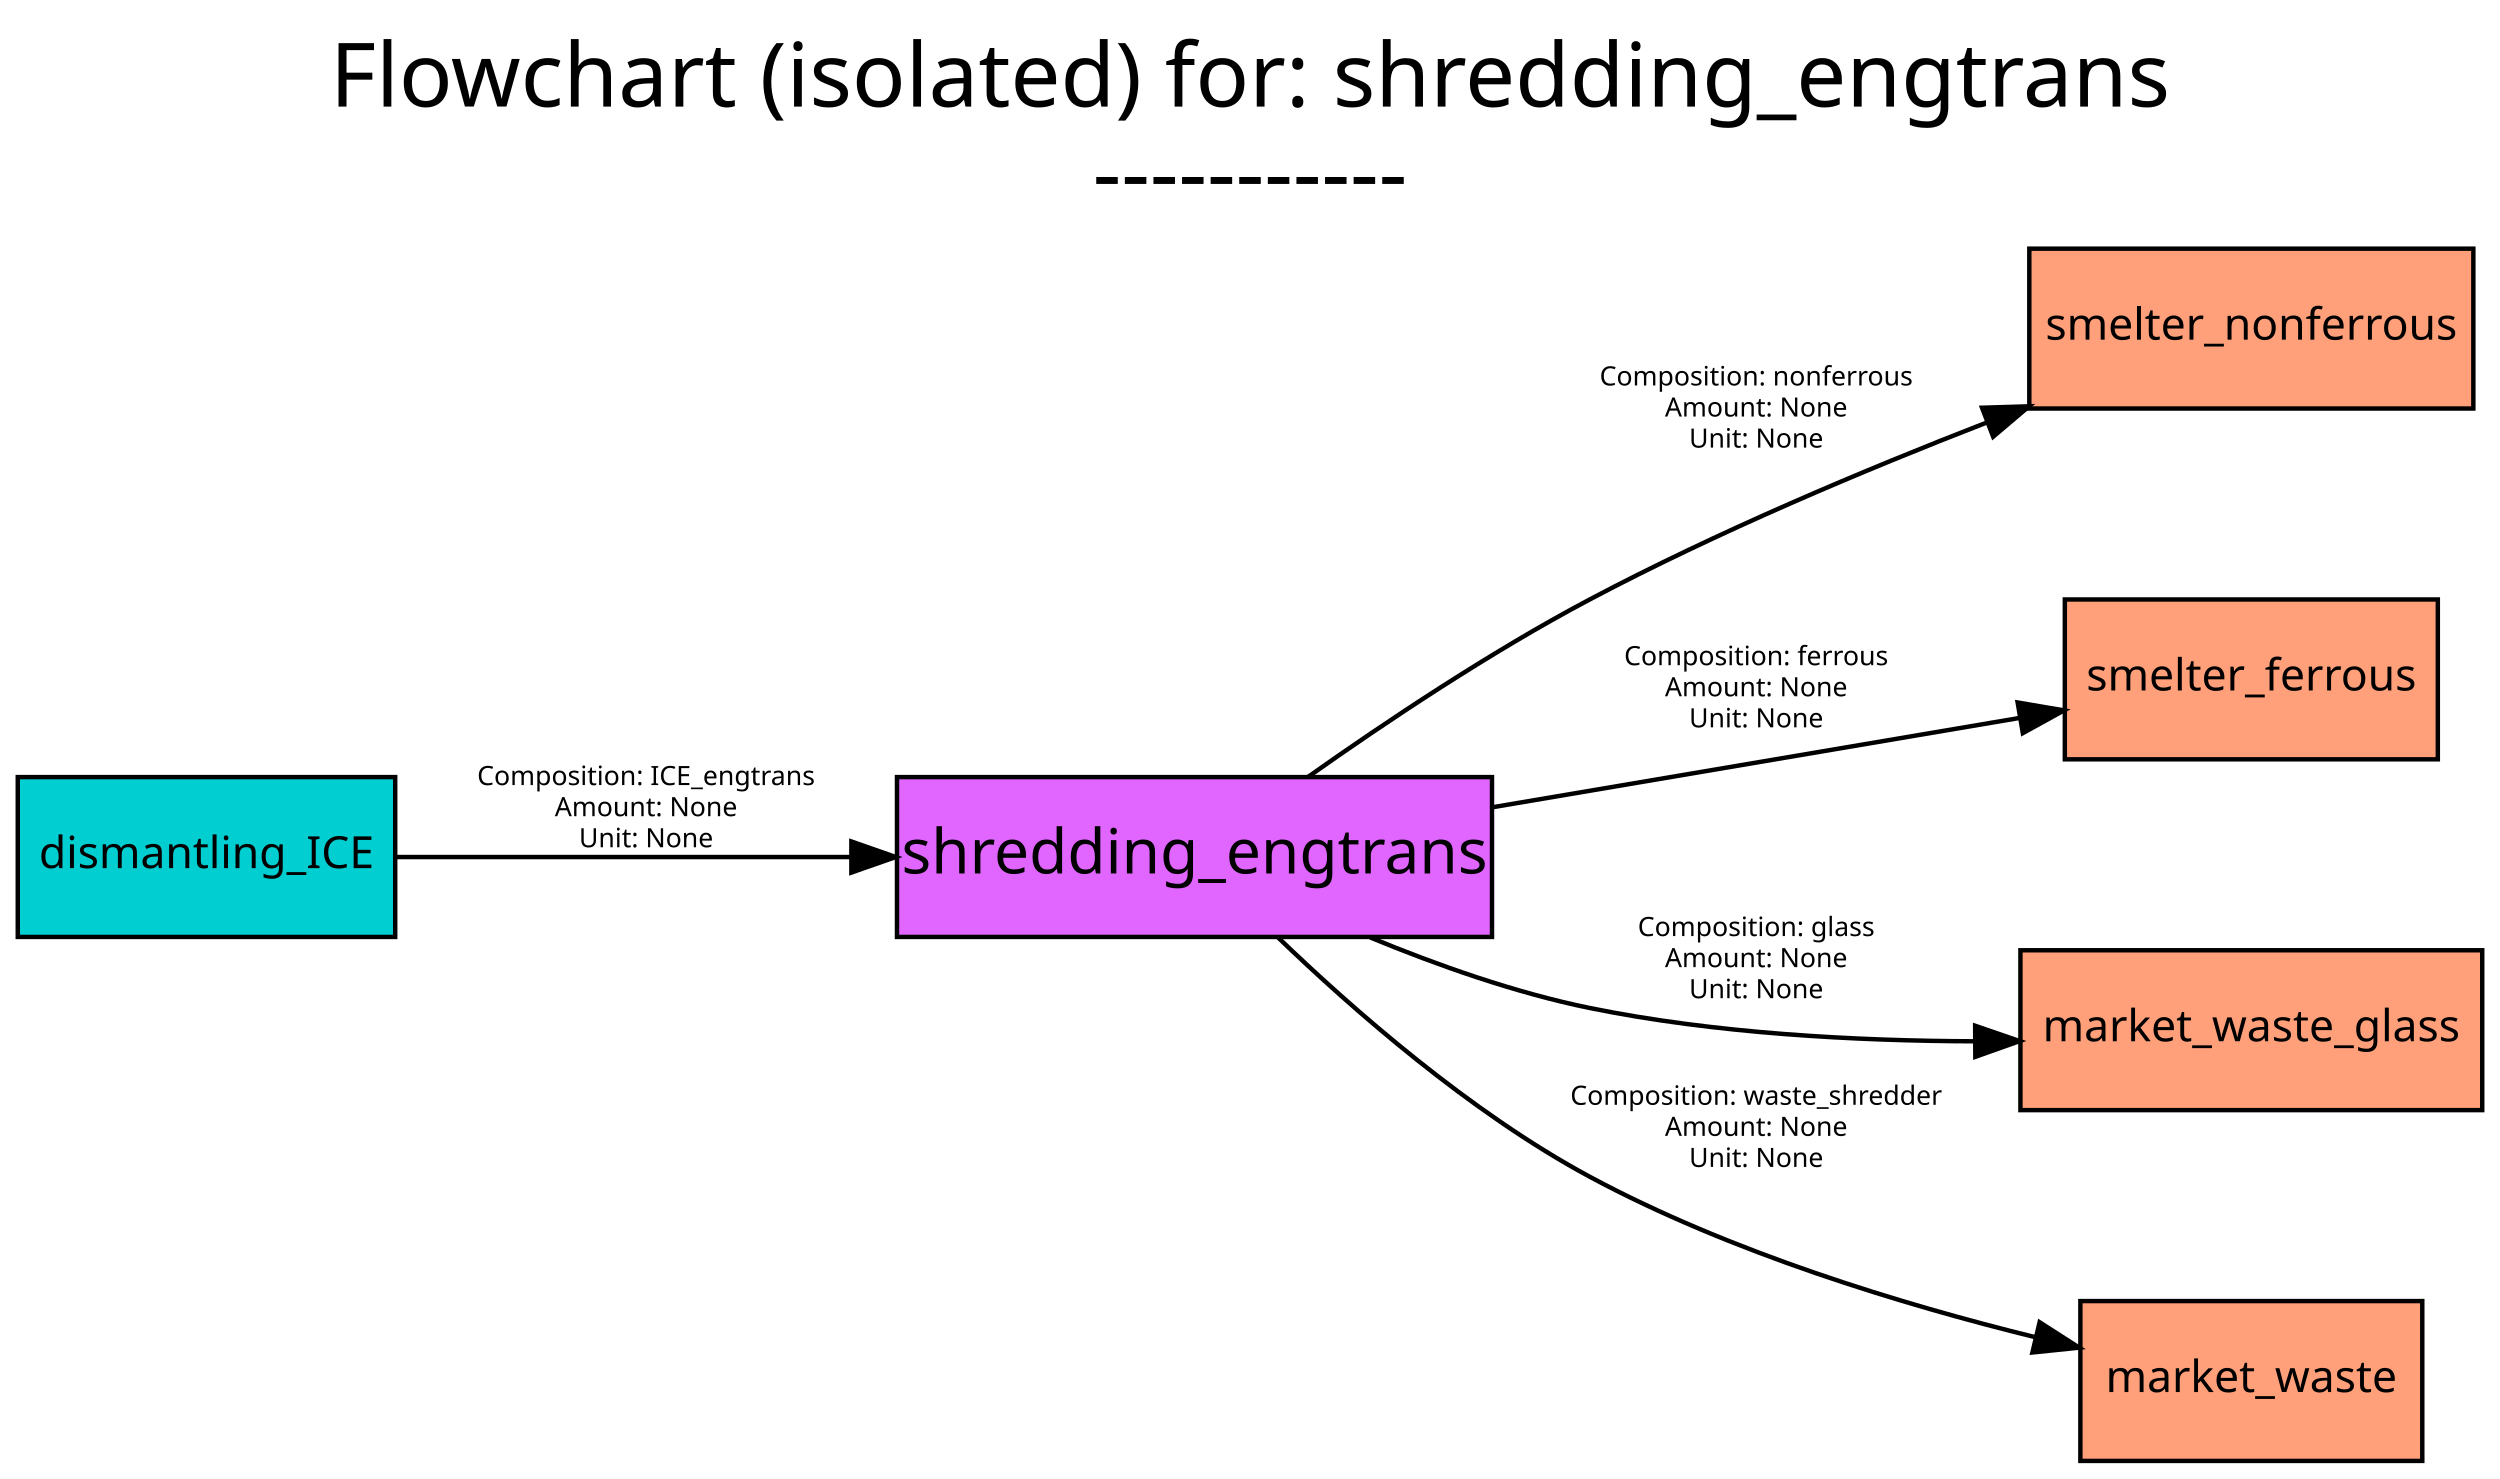
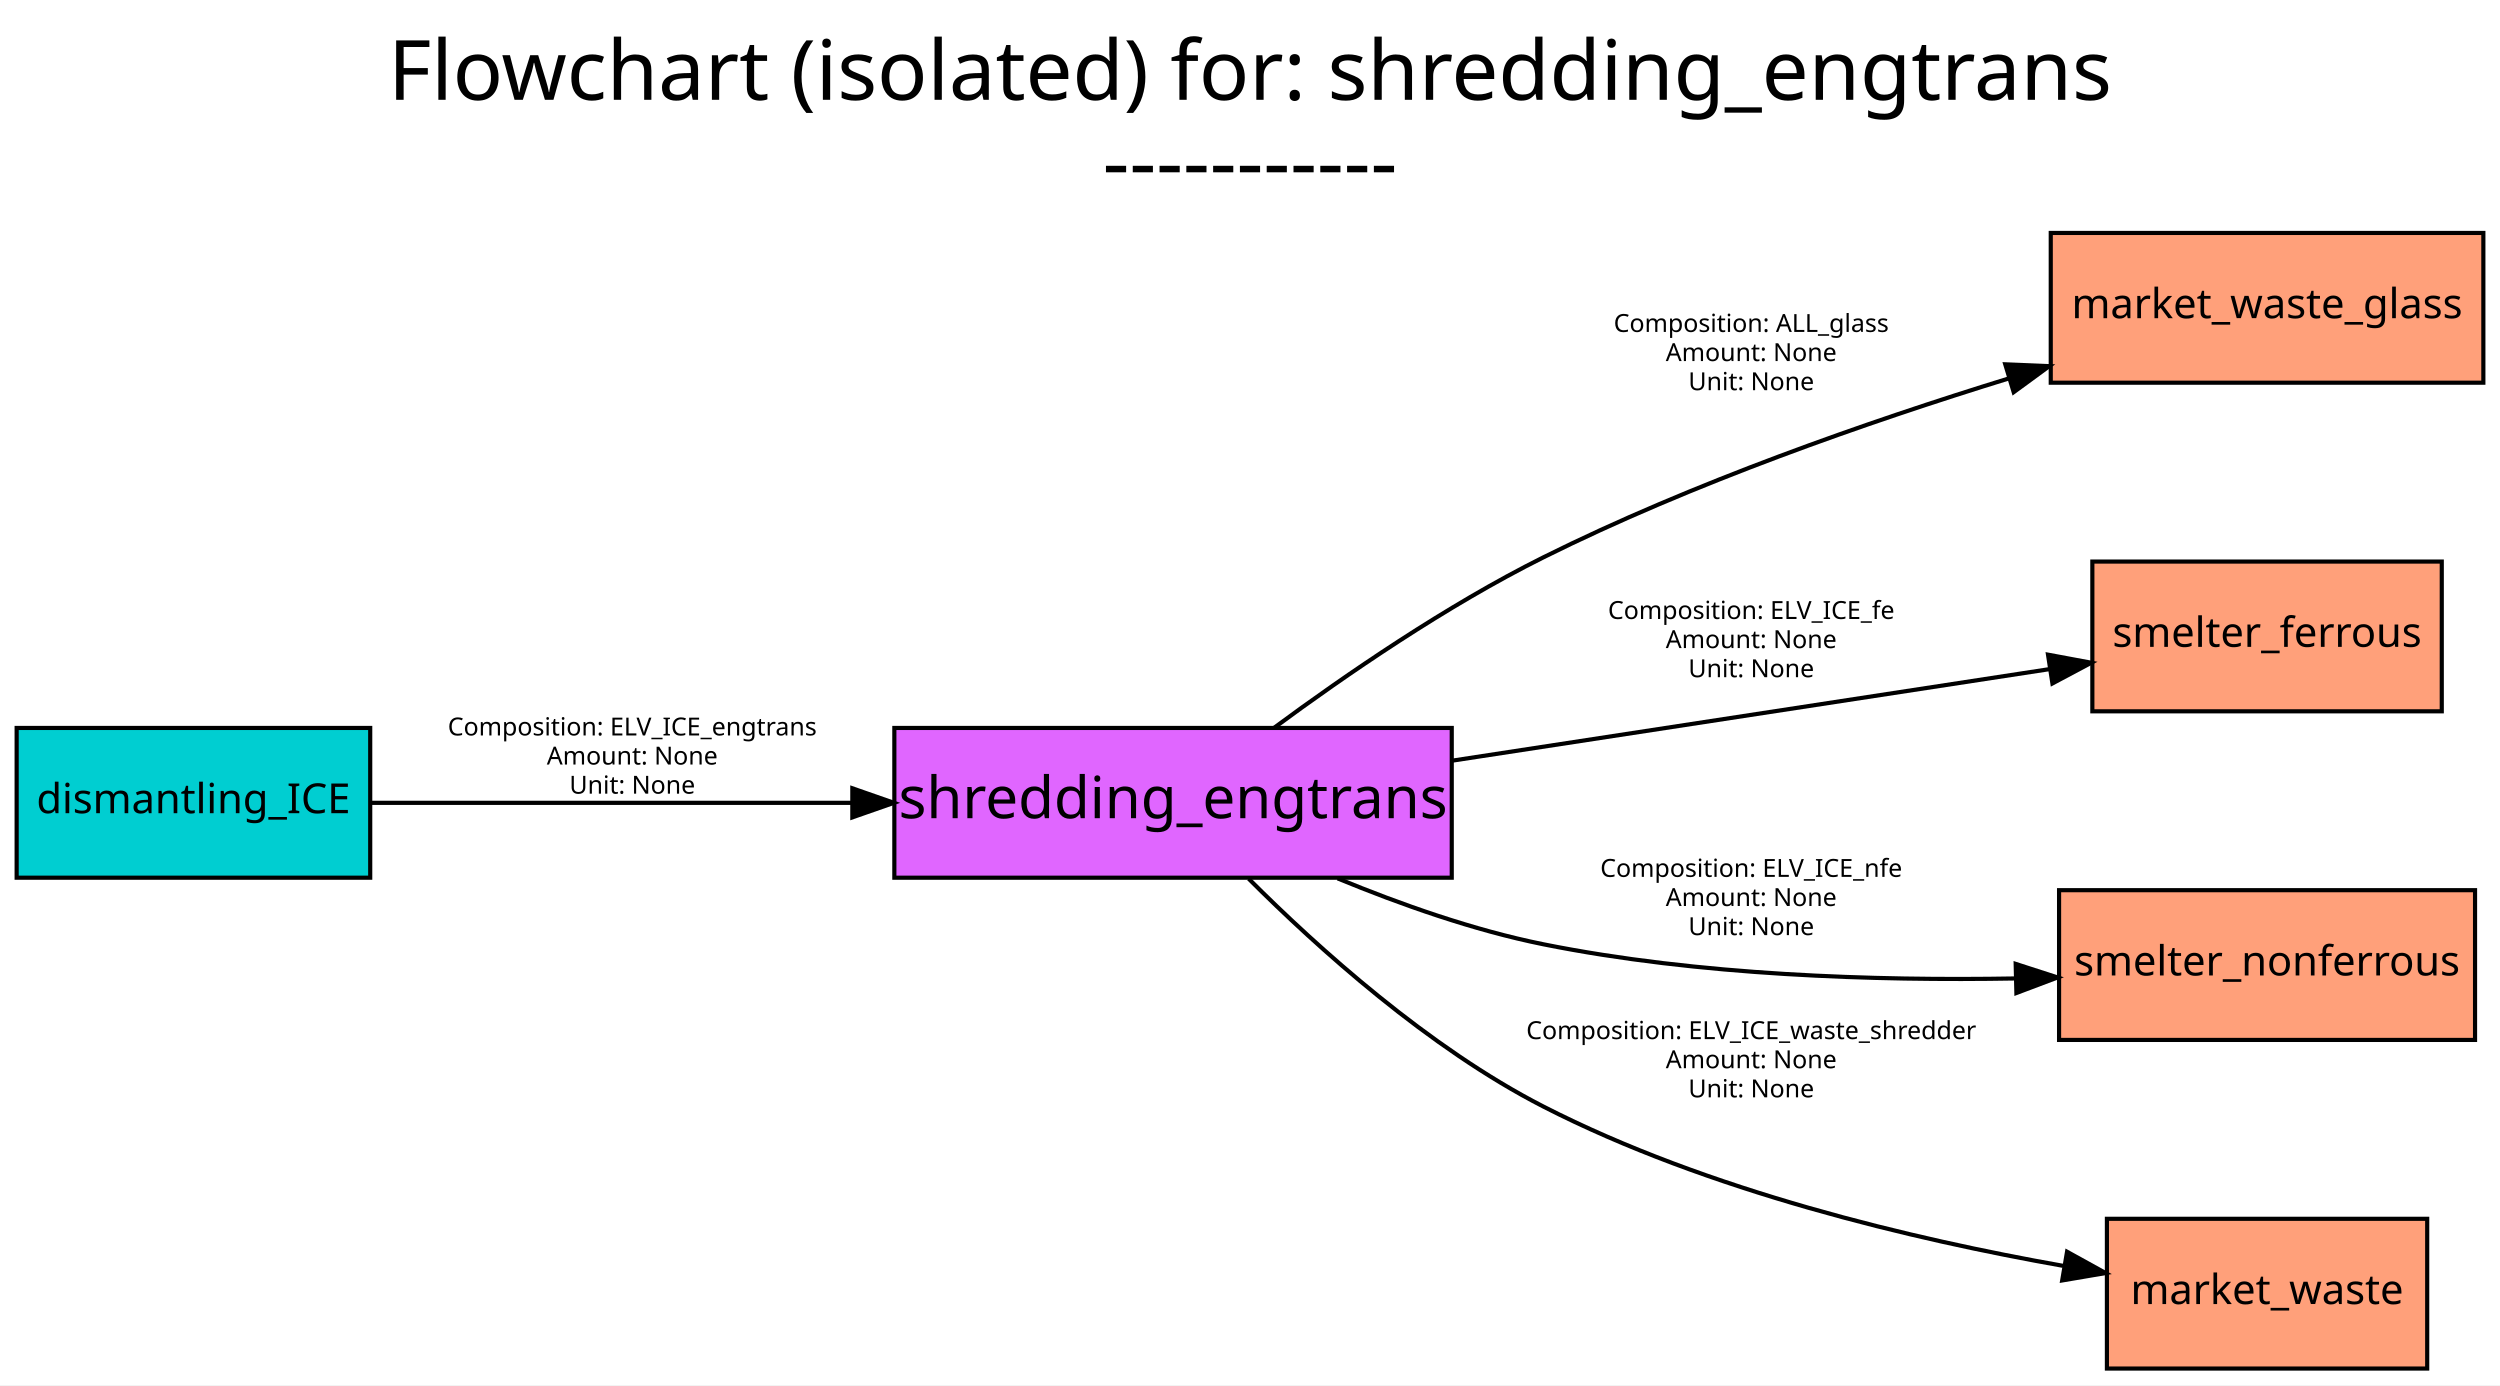
- <svg xmlns="http://www.w3.org/2000/svg" width="563pt" height="333pt" viewBox="0.00 0.00 563.00 333.00">
+ <svg xmlns="http://www.w3.org/2000/svg" width="601pt" height="333pt" viewBox="0.00 0.00 601.00 333.00">
  <g id="graph0" class="graph" transform="scale(1 1) rotate(0) translate(4 329)">
-     <polygon fill="white" stroke="transparent" points="-4,4 -4,-329 559,-329 559,4 -4,4" />
-     <text text-anchor="middle" x="277.5" y="-305" font-family="Cabin" font-size="20.00">Flowchart (isolated) for: shredding_engtrans</text>
-     <text text-anchor="middle" x="277.5" y="-283" font-family="Cabin" font-size="20.00">-----------</text>
+     <polygon fill="white" stroke="transparent" points="-4,4 -4,-329 597,-329 597,4 -4,4" />
+     <text text-anchor="middle" x="296.5" y="-305" font-family="Cabin" font-size="20.00">Flowchart (isolated) for: shredding_engtrans</text>
+     <text text-anchor="middle" x="296.5" y="-283" font-family="Cabin" font-size="20.00">-----------</text>
    <g id="node1" class="node">
-       <polygon fill="#e066ff" stroke="black" points="332,-154 198,-154 198,-118 332,-118 332,-154" />
-       <text text-anchor="middle" x="265" y="-132.3" font-family="Cabin" font-size="14.00">shredding_engtrans</text>
+       <polygon fill="#e066ff" stroke="black" points="345,-154 211,-154 211,-118 345,-118 345,-154" />
+       <text text-anchor="middle" x="278" y="-132.3" font-family="Cabin" font-size="14.00">shredding_engtrans</text>
    </g>
    <g id="node3" class="node">
-       <polygon fill="#ffa07a" stroke="black" points="553,-273 453,-273 453,-237 553,-237 553,-273" />
-       <text text-anchor="middle" x="503" y="-252.5" font-family="Cabin" font-size="10.00">smelter_nonferrous</text>
+       <polygon fill="#ffa07a" stroke="black" points="593,-273 489,-273 489,-237 593,-237 593,-273" />
+       <text text-anchor="middle" x="541" y="-252.5" font-family="Cabin" font-size="10.00">market_waste_glass</text>
    </g>
    <g id="edge2" class="edge">
-       <path fill="none" stroke="black" d="M290.63,-154.08C307.85,-166.26 331.68,-182.19 354,-194 382.56,-209.12 415.72,-223.09 443.39,-233.84" />
-       <polygon fill="black" stroke="black" points="442.35,-237.18 452.94,-237.5 444.86,-230.65 442.35,-237.18" />
-       <text text-anchor="middle" x="391.5" y="-242.2" font-family="Cabin" font-size="6.00">Composition: nonferrous</text>
-       <text text-anchor="middle" x="391.5" y="-235.2" font-family="Cabin" font-size="6.00">Amount: None </text>
-       <text text-anchor="middle" x="391.5" y="-228.2" font-family="Cabin" font-size="6.00">Unit: None</text>
+       <path fill="none" stroke="black" d="M302.27,-154.02C319.45,-166.71 343.79,-183.43 367,-195 402.74,-212.81 445.05,-227.58 478.89,-238.02" />
+       <polygon fill="black" stroke="black" points="478.06,-241.42 488.64,-240.98 480.09,-234.72 478.06,-241.42" />
+       <text text-anchor="middle" x="417" y="-249.2" font-family="Cabin" font-size="6.00">Composition: ALL_glass</text>
+       <text text-anchor="middle" x="417" y="-242.2" font-family="Cabin" font-size="6.00">Amount: None </text>
+       <text text-anchor="middle" x="417" y="-235.2" font-family="Cabin" font-size="6.00">Unit: None</text>
    </g>
    <g id="node4" class="node">
-       <polygon fill="#ffa07a" stroke="black" points="545,-194 461,-194 461,-158 545,-158 545,-194" />
-       <text text-anchor="middle" x="503" y="-173.5" font-family="Cabin" font-size="10.00">smelter_ferrous</text>
+       <polygon fill="#ffa07a" stroke="black" points="583,-194 499,-194 499,-158 583,-158 583,-194" />
+       <text text-anchor="middle" x="541" y="-173.5" font-family="Cabin" font-size="10.00">smelter_ferrous</text>
    </g>
    <g id="edge3" class="edge">
-       <path fill="none" stroke="black" d="M332.05,-147.2C369.66,-153.57 416.06,-161.43 450.87,-167.33" />
-       <polygon fill="black" stroke="black" points="450.37,-170.8 460.82,-169.02 451.54,-163.9 450.37,-170.8" />
-       <text text-anchor="middle" x="391.5" y="-179.2" font-family="Cabin" font-size="6.00">Composition: ferrous</text>
-       <text text-anchor="middle" x="391.5" y="-172.2" font-family="Cabin" font-size="6.00">Amount: None </text>
-       <text text-anchor="middle" x="391.5" y="-165.2" font-family="Cabin" font-size="6.00">Unit: None</text>
+       <path fill="none" stroke="black" d="M345.2,-146.15C389.75,-152.97 447.63,-161.84 488.69,-168.14" />
+       <polygon fill="black" stroke="black" points="488.34,-171.62 498.75,-169.68 489.4,-164.7 488.34,-171.62" />
+       <text text-anchor="middle" x="417" y="-180.2" font-family="Cabin" font-size="6.00">Composition: ELV_ICE_fe</text>
+       <text text-anchor="middle" x="417" y="-173.2" font-family="Cabin" font-size="6.00">Amount: None </text>
+       <text text-anchor="middle" x="417" y="-166.2" font-family="Cabin" font-size="6.00">Unit: None</text>
    </g>
    <g id="node5" class="node">
-       <polygon fill="#ffa07a" stroke="black" points="555,-115 451,-115 451,-79 555,-79 555,-115" />
-       <text text-anchor="middle" x="503" y="-94.5" font-family="Cabin" font-size="10.00">market_waste_glass</text>
+       <polygon fill="#ffa07a" stroke="black" points="591,-115 491,-115 491,-79 591,-79 591,-115" />
+       <text text-anchor="middle" x="541" y="-94.5" font-family="Cabin" font-size="10.00">smelter_nonferrous</text>
    </g>
    <g id="edge4" class="edge">
-       <path fill="none" stroke="black" d="M304.58,-117.88C319.66,-111.65 337.31,-105.4 354,-102 382.14,-96.26 413.91,-94.58 440.78,-94.5" />
-       <polygon fill="black" stroke="black" points="440.8,-98 450.82,-94.55 440.84,-91 440.8,-98" />
-       <text text-anchor="middle" x="391.5" y="-118.2" font-family="Cabin" font-size="6.00">Composition: glass</text>
-       <text text-anchor="middle" x="391.5" y="-111.2" font-family="Cabin" font-size="6.00">Amount: None </text>
-       <text text-anchor="middle" x="391.5" y="-104.2" font-family="Cabin" font-size="6.00">Unit: None</text>
+       <path fill="none" stroke="black" d="M317.57,-117.83C332.65,-111.61 350.3,-105.36 367,-102 404.24,-94.5 446.89,-93.19 480.52,-93.78" />
+       <polygon fill="black" stroke="black" points="480.57,-97.28 490.65,-94.02 480.74,-90.28 480.57,-97.28" />
+       <text text-anchor="middle" x="417" y="-118.2" font-family="Cabin" font-size="6.00">Composition: ELV_ICE_nfe</text>
+       <text text-anchor="middle" x="417" y="-111.2" font-family="Cabin" font-size="6.00">Amount: None </text>
+       <text text-anchor="middle" x="417" y="-104.2" font-family="Cabin" font-size="6.00">Unit: None</text>
    </g>
    <g id="node6" class="node">
-       <polygon fill="#ffa07a" stroke="black" points="541.5,-36 464.5,-36 464.5,0 541.5,0 541.5,-36" />
-       <text text-anchor="middle" x="503" y="-15.5" font-family="Cabin" font-size="10.00">market_waste</text>
+       <polygon fill="#ffa07a" stroke="black" points="579.5,-36 502.5,-36 502.5,0 579.5,0 579.5,-36" />
+       <text text-anchor="middle" x="541" y="-15.5" font-family="Cabin" font-size="10.00">market_waste</text>
    </g>
    <g id="edge5" class="edge">
-       <path fill="none" stroke="black" d="M283.7,-117.99C300.48,-101.83 327.05,-78.5 354,-64 385.61,-46.99 424.47,-35.22 454.44,-27.84" />
-       <polygon fill="black" stroke="black" points="455.32,-31.23 464.24,-25.51 453.7,-24.42 455.32,-31.23" />
-       <text text-anchor="middle" x="391.5" y="-80.2" font-family="Cabin" font-size="6.00">Composition: waste_shredder</text>
-       <text text-anchor="middle" x="391.5" y="-73.2" font-family="Cabin" font-size="6.00">Amount: None </text>
-       <text text-anchor="middle" x="391.5" y="-66.2" font-family="Cabin" font-size="6.00">Unit: None</text>
+       <path fill="none" stroke="black" d="M296.18,-117.75C312.79,-101.14 339.44,-77.12 367,-63 406.59,-42.71 456.09,-31.04 491.98,-24.69" />
+       <polygon fill="black" stroke="black" points="492.92,-28.08 502.19,-22.96 491.75,-21.18 492.92,-28.08" />
+       <text text-anchor="middle" x="417" y="-79.2" font-family="Cabin" font-size="6.00">Composition: ELV_ICE_waste_shredder</text>
+       <text text-anchor="middle" x="417" y="-72.2" font-family="Cabin" font-size="6.00">Amount: None </text>
+       <text text-anchor="middle" x="417" y="-65.2" font-family="Cabin" font-size="6.00">Unit: None</text>
    </g>
    <g id="node2" class="node">
      <polygon fill="darkturquoise" stroke="black" points="85,-154 0,-154 0,-118 85,-118 85,-154" />
      <text text-anchor="middle" x="42.5" y="-133.5" font-family="Cabin" font-size="10.00">dismantling_ICE</text>
    </g>
    <g id="edge1" class="edge">
-       <path fill="none" stroke="black" d="M85.23,-136C114.1,-136 153.34,-136 187.71,-136" />
-       <polygon fill="black" stroke="black" points="187.73,-139.5 197.73,-136 187.73,-132.5 187.73,-139.5" />
-       <text text-anchor="middle" x="141.5" y="-152.2" font-family="Cabin" font-size="6.00">Composition: ICE_engtrans</text>
-       <text text-anchor="middle" x="141.5" y="-145.2" font-family="Cabin" font-size="6.00">Amount: None </text>
-       <text text-anchor="middle" x="141.5" y="-138.2" font-family="Cabin" font-size="6.00">Unit: None</text>
+       <path fill="none" stroke="black" d="M85.25,-136C117.28,-136 162.37,-136 200.78,-136" />
+       <polygon fill="black" stroke="black" points="200.9,-139.5 210.9,-136 200.9,-132.5 200.9,-139.5" />
+       <text text-anchor="middle" x="148" y="-152.2" font-family="Cabin" font-size="6.00">Composition: ELV_ICE_engtrans</text>
+       <text text-anchor="middle" x="148" y="-145.2" font-family="Cabin" font-size="6.00">Amount: None </text>
+       <text text-anchor="middle" x="148" y="-138.2" font-family="Cabin" font-size="6.00">Unit: None</text>
    </g>
  </g>
</svg>
